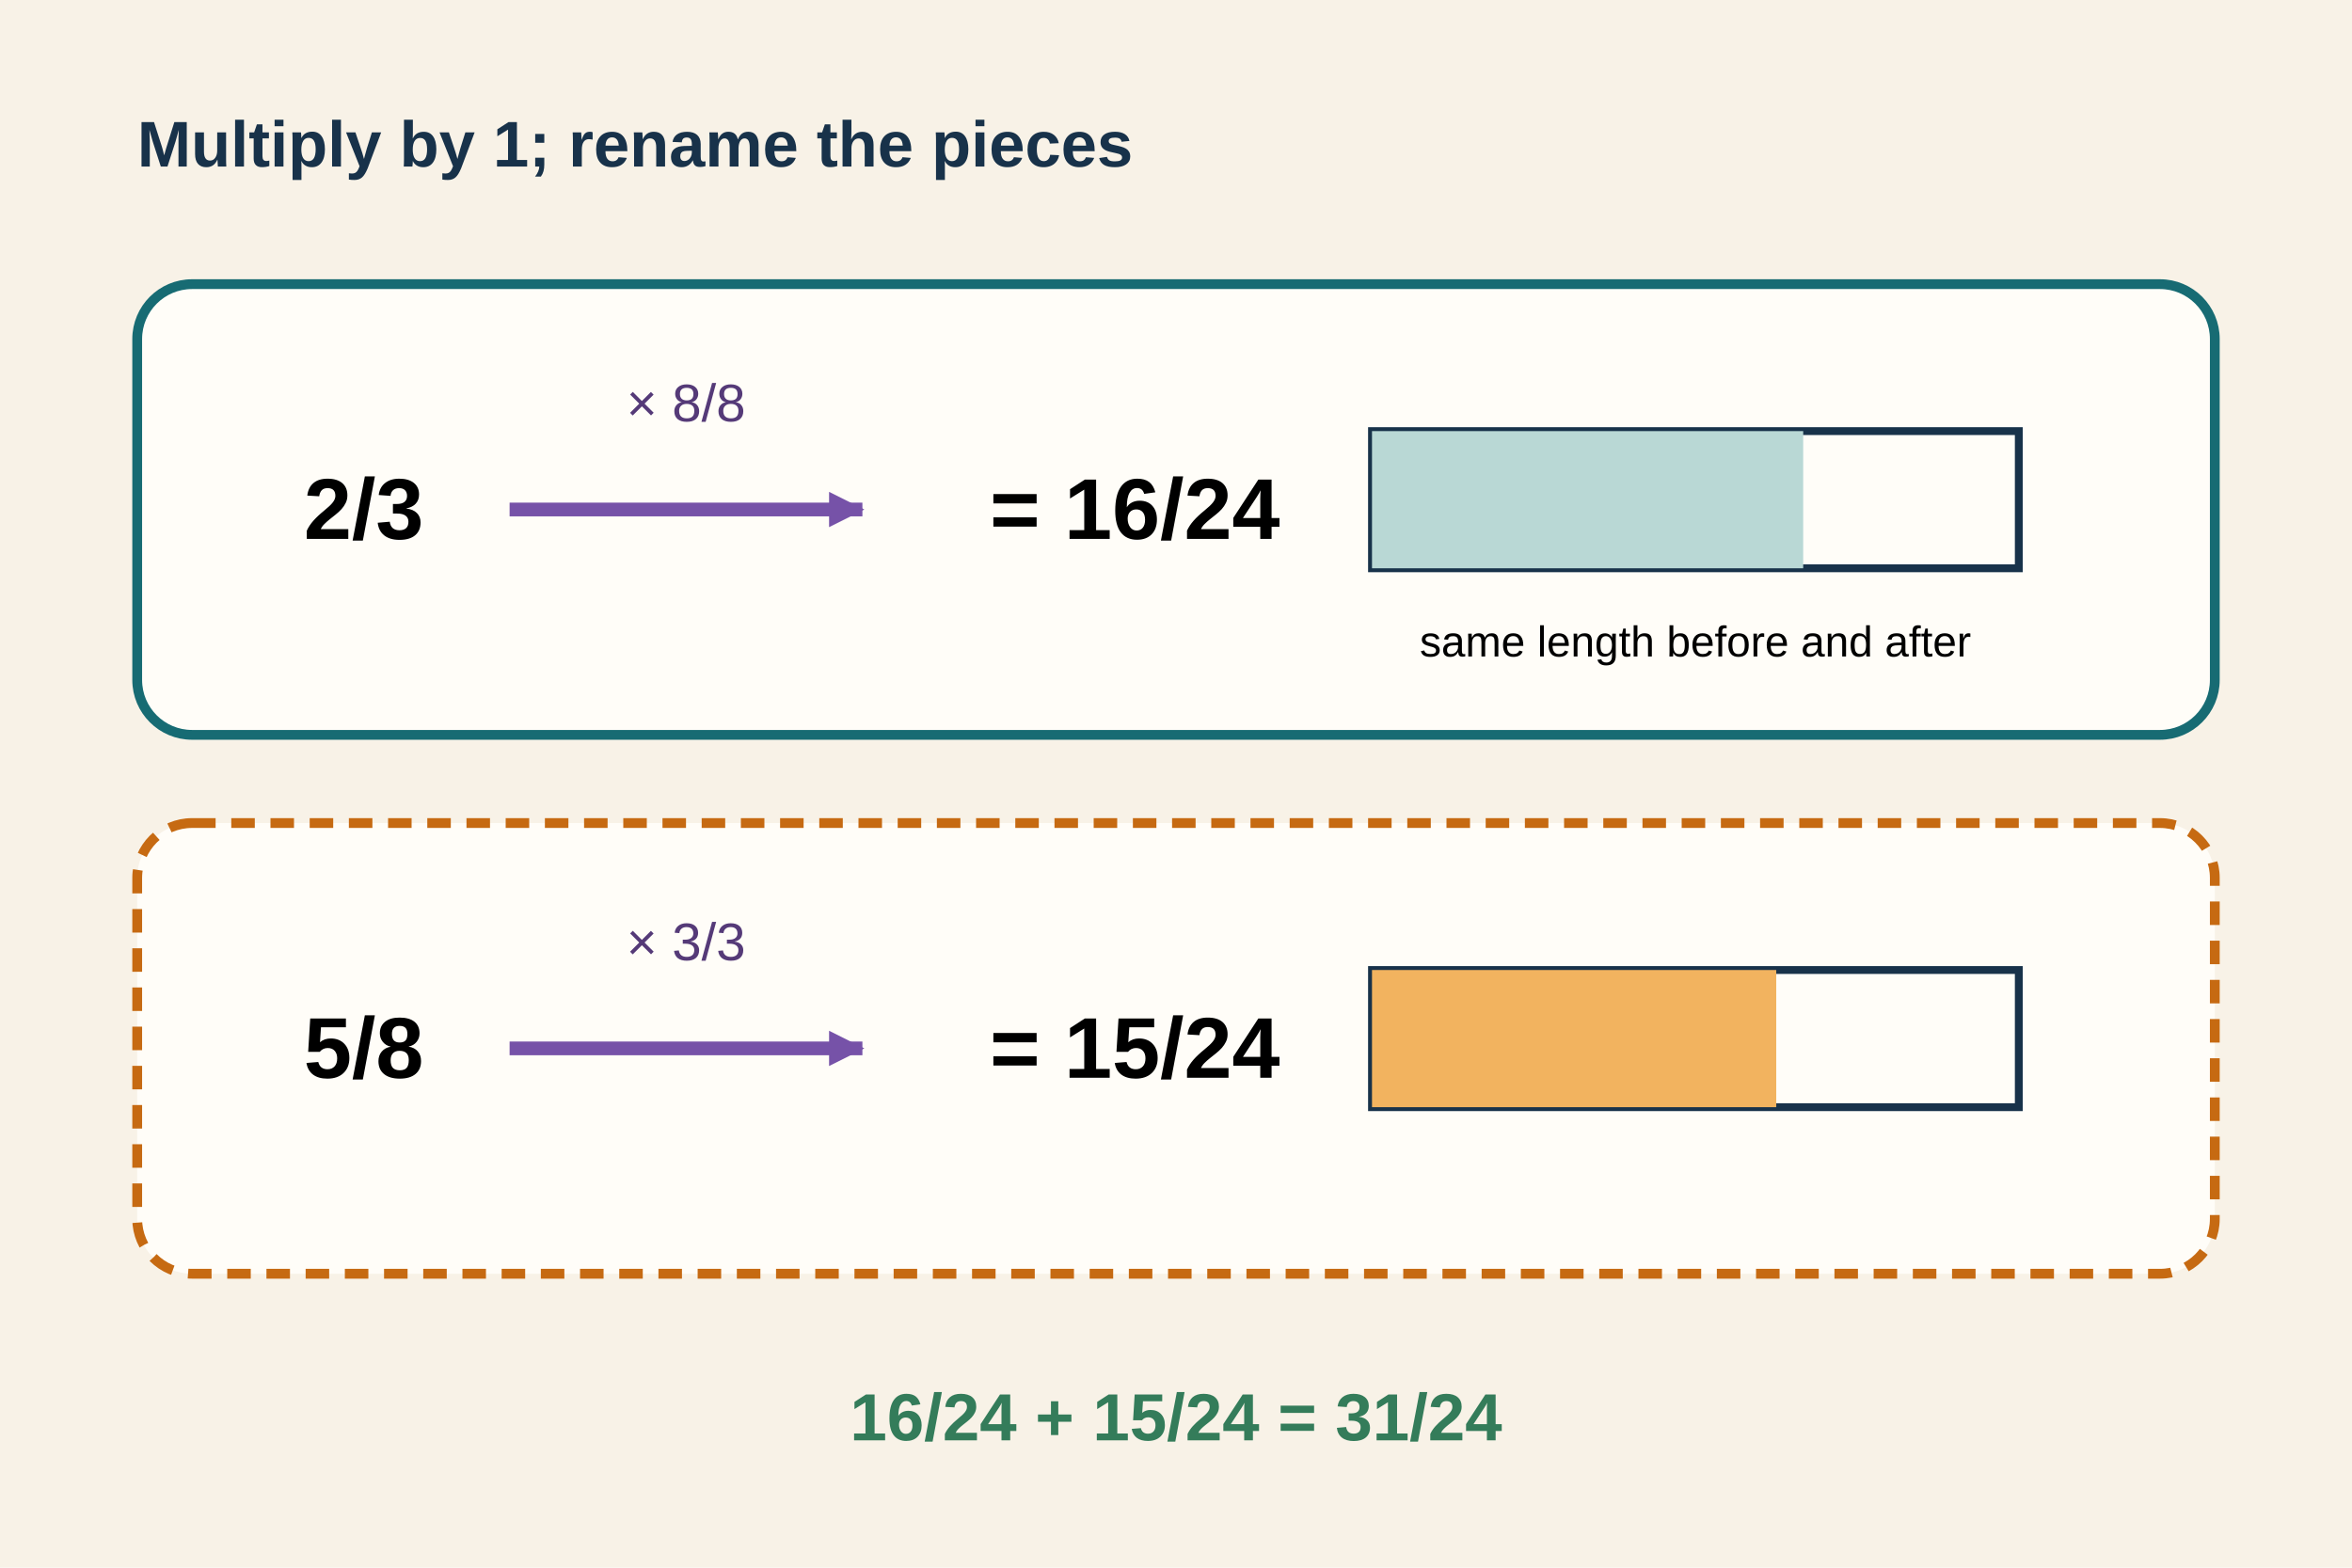
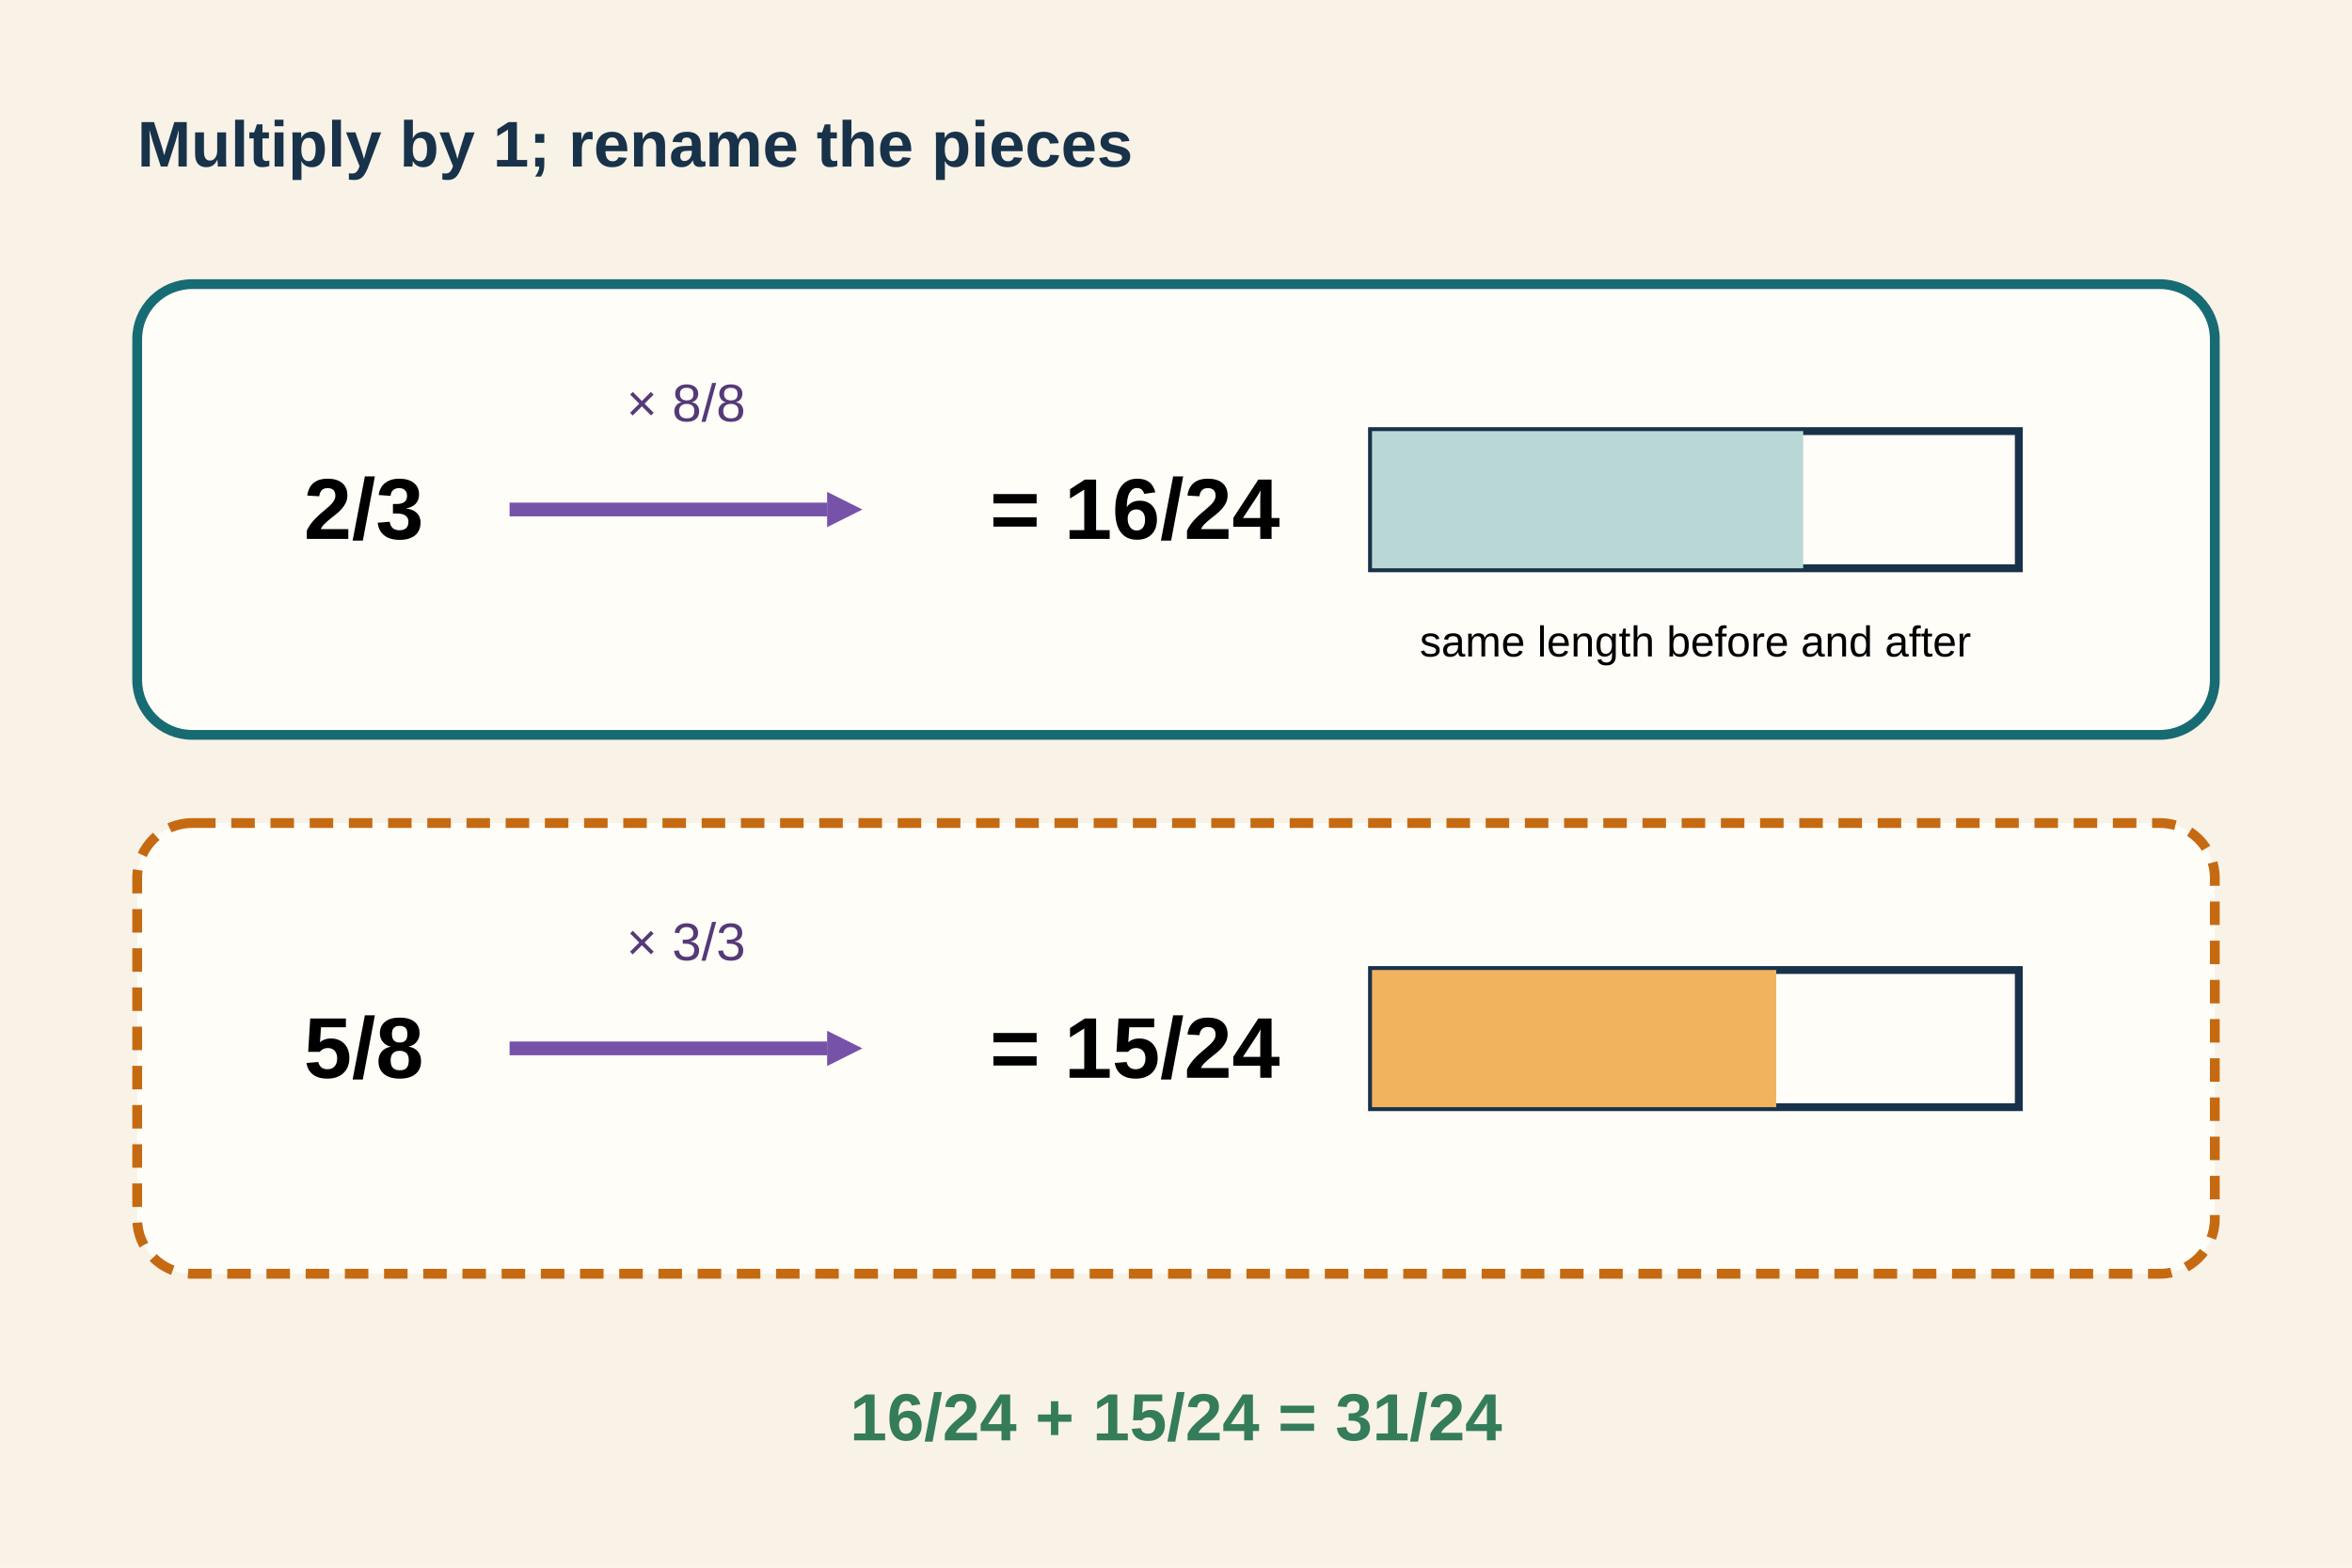
<svg xmlns="http://www.w3.org/2000/svg" width="1200" height="800" viewBox="0 0 1200 800" role="img" aria-labelledby="title desc">
  <defs>
-     <marker id="a" markerWidth="18" markerHeight="18" refX="17" refY="9" orient="auto" markerUnits="userSpaceOnUse">
-       <path d="M0 0l18 9-18 9z" fill="#7652A8" />
+     <marker id="a" markerWidth="18" markerHeight="18" refX="0" refY="9" orient="auto" markerUnits="userSpaceOnUse" viewBox="0 0 18 18">
+       <path d="M0 0L18 9L0 18Z" fill="#7652A8" />
    </marker>
  </defs>
  <rect width="1200" height="800" fill="#F8F2E7" />
  <text x="70" y="85" font-family="Arial,sans-serif" font-size="33" font-weight="700" fill="#18324A">Multiply by 1; rename the pieces</text>
  <rect x="70" y="145" width="1060" height="230" rx="28" fill="#FFFDF8" stroke="#176B73" stroke-width="5" />
  <text x="155" y="275" font-family="Arial,sans-serif" font-size="44" font-weight="700">2/3</text>
-   <path d="M260 260h180" stroke="#7652A8" stroke-width="7" marker-end="url(#a)" />
+   <path d="M260 260H422" marker-end="url(#a)" stroke="#7652A8" stroke-width="7" />
  <text x="350" y="215" text-anchor="middle" font-family="Arial,sans-serif" font-size="27" fill="#553A78">× 8/8</text>
  <text x="505" y="275" font-family="Arial,sans-serif" font-size="44" font-weight="700">= 16/24</text>
  <rect x="700" y="220" width="330" height="70" fill="#FFFDF8" stroke="#18324A" stroke-width="4" />
  <rect x="700" y="220" width="220" height="70" fill="#B9D8D5" />
  <text x="865" y="335" text-anchor="middle" font-family="Arial,sans-serif" font-size="22">same length before and after</text>
  <rect x="70" y="420" width="1060" height="230" rx="28" fill="#FFFDF8" stroke="#C66A12" stroke-width="5" stroke-dasharray="12 8" />
  <text x="155" y="550" font-family="Arial,sans-serif" font-size="44" font-weight="700">5/8</text>
-   <path d="M260 535h180" stroke="#7652A8" stroke-width="7" marker-end="url(#a)" />
+   <path d="M260 535H422" marker-end="url(#a)" stroke="#7652A8" stroke-width="7" />
  <text x="350" y="490" text-anchor="middle" font-family="Arial,sans-serif" font-size="27" fill="#553A78">× 3/3</text>
  <text x="505" y="550" font-family="Arial,sans-serif" font-size="44" font-weight="700">= 15/24</text>
  <rect x="700" y="495" width="330" height="70" fill="#FFFDF8" stroke="#18324A" stroke-width="4" />
  <rect x="700" y="495" width="206.25" height="70" fill="#F2B35F" />
  <text x="600" y="735" text-anchor="middle" font-family="Arial,sans-serif" font-size="34" font-weight="700" fill="#347C5A">16/24 + 15/24 = 31/24</text>
</svg>
